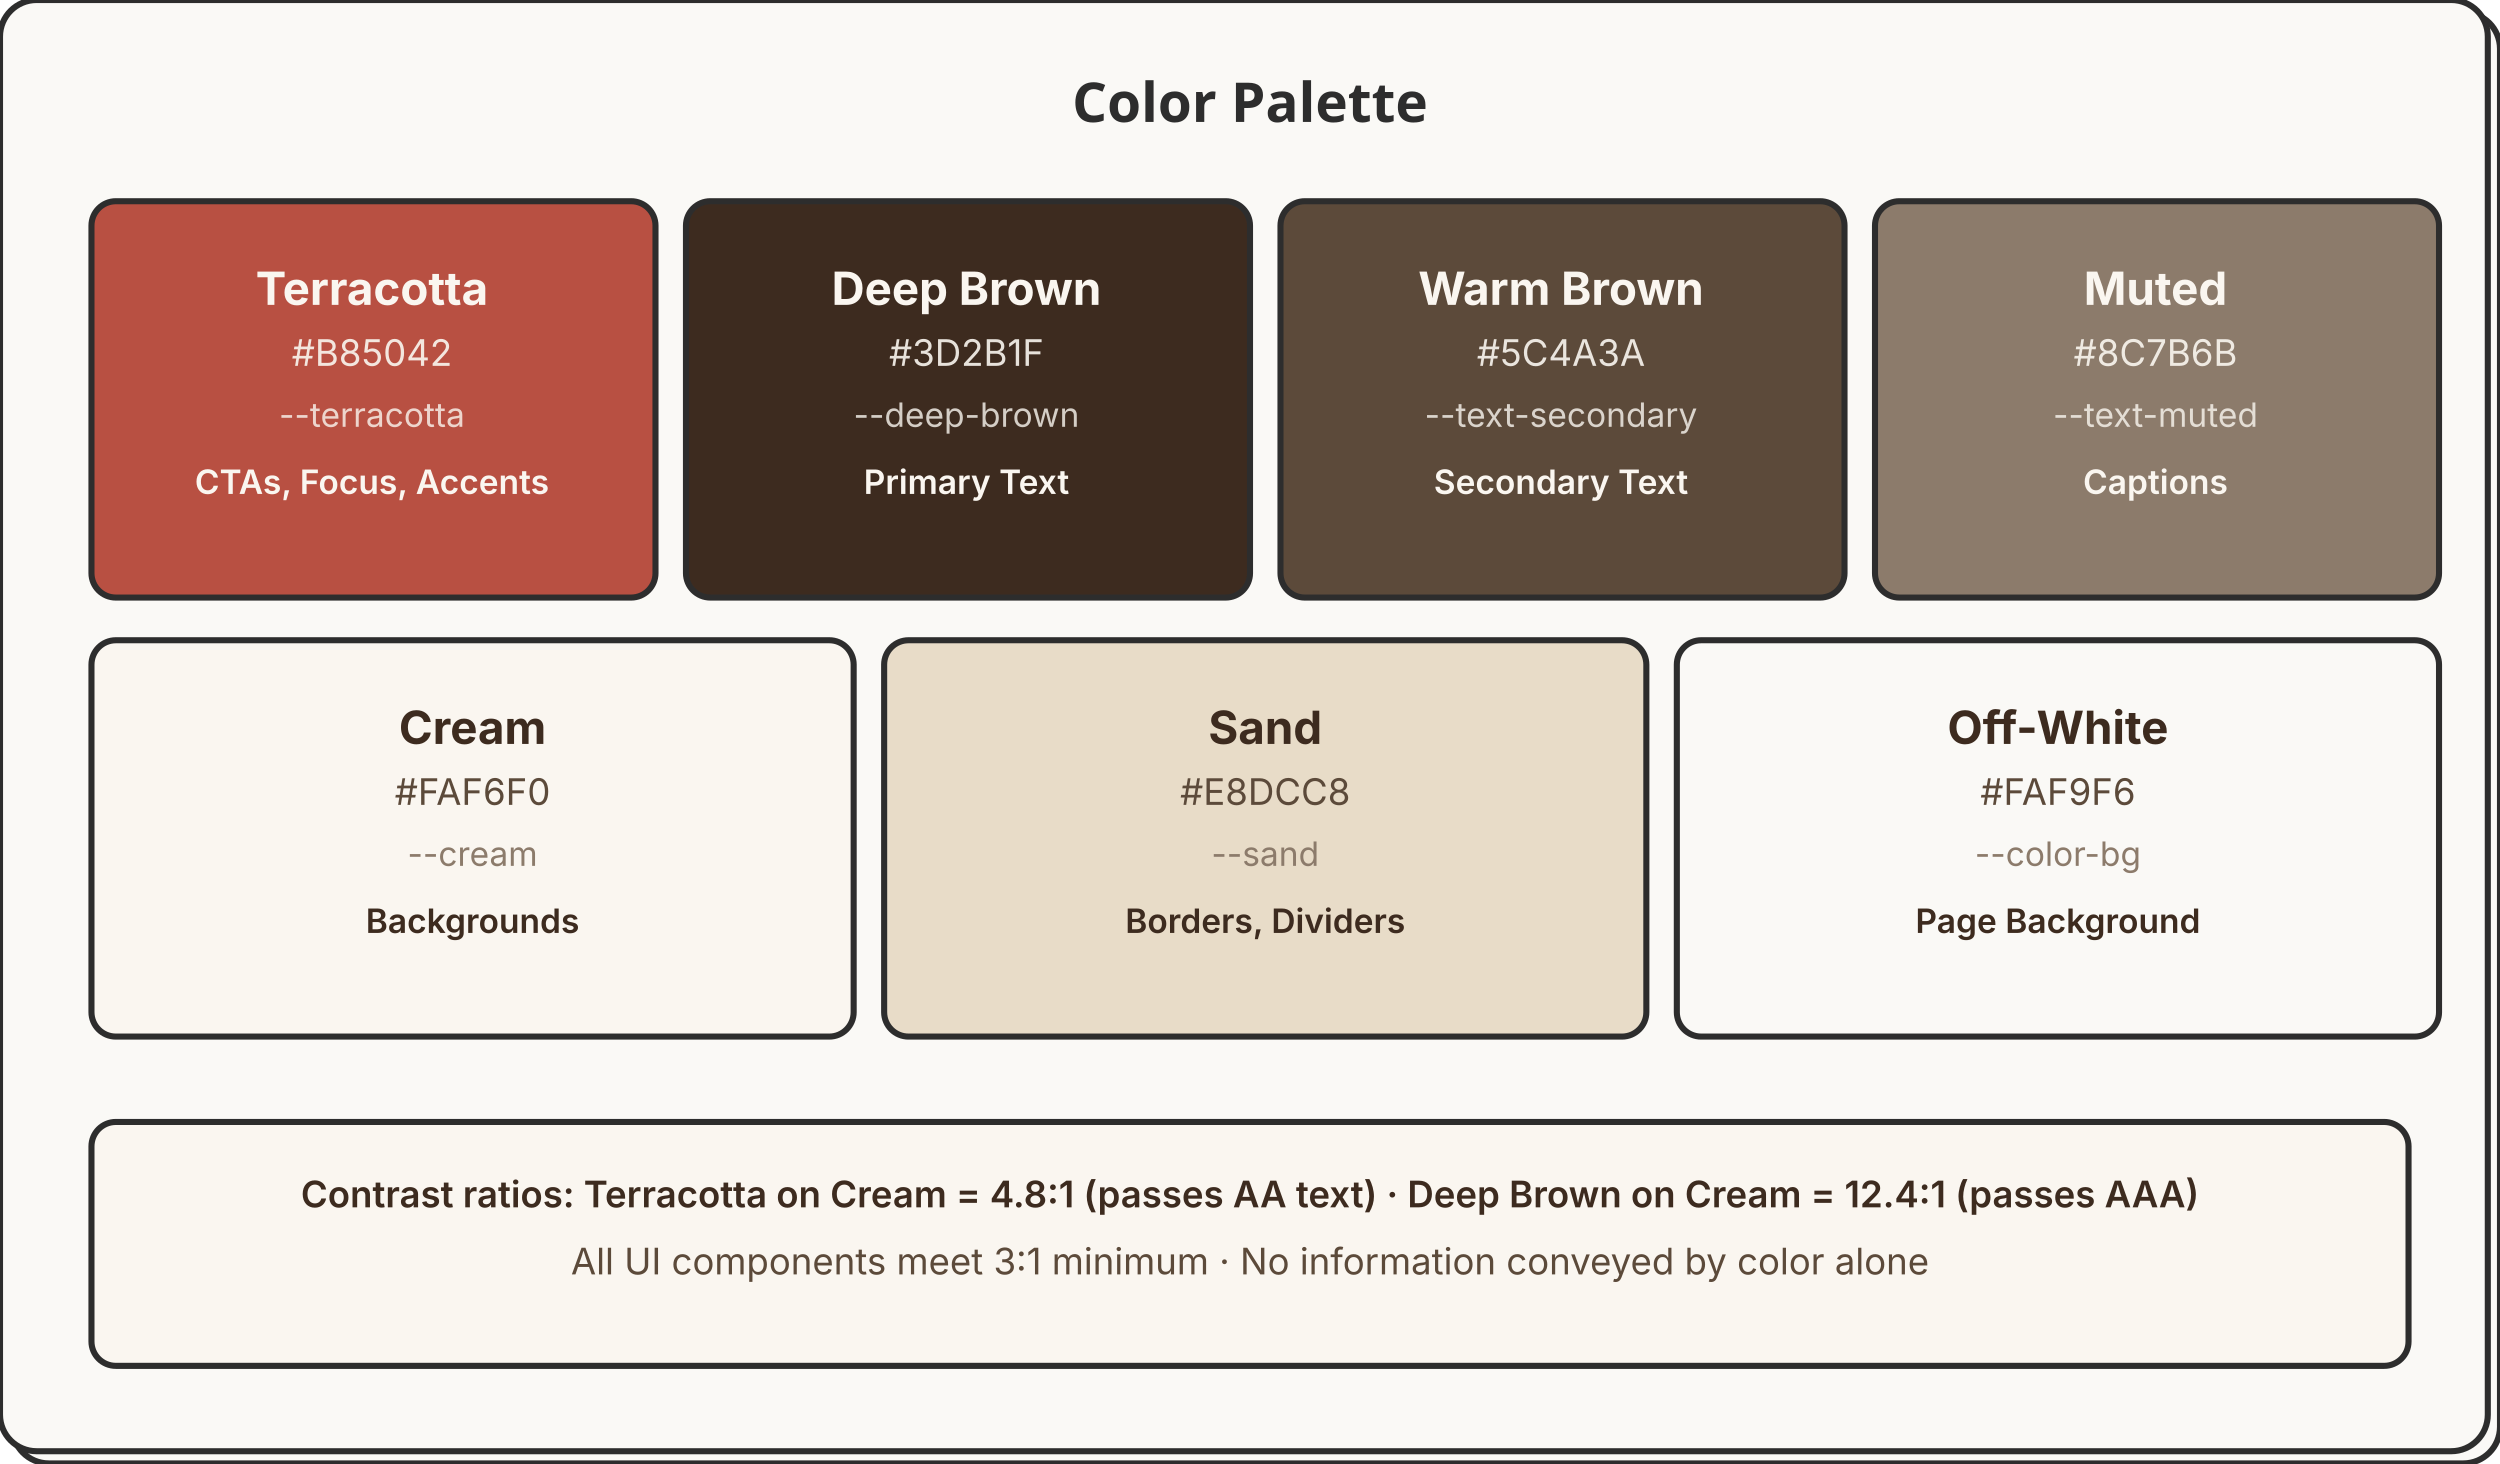
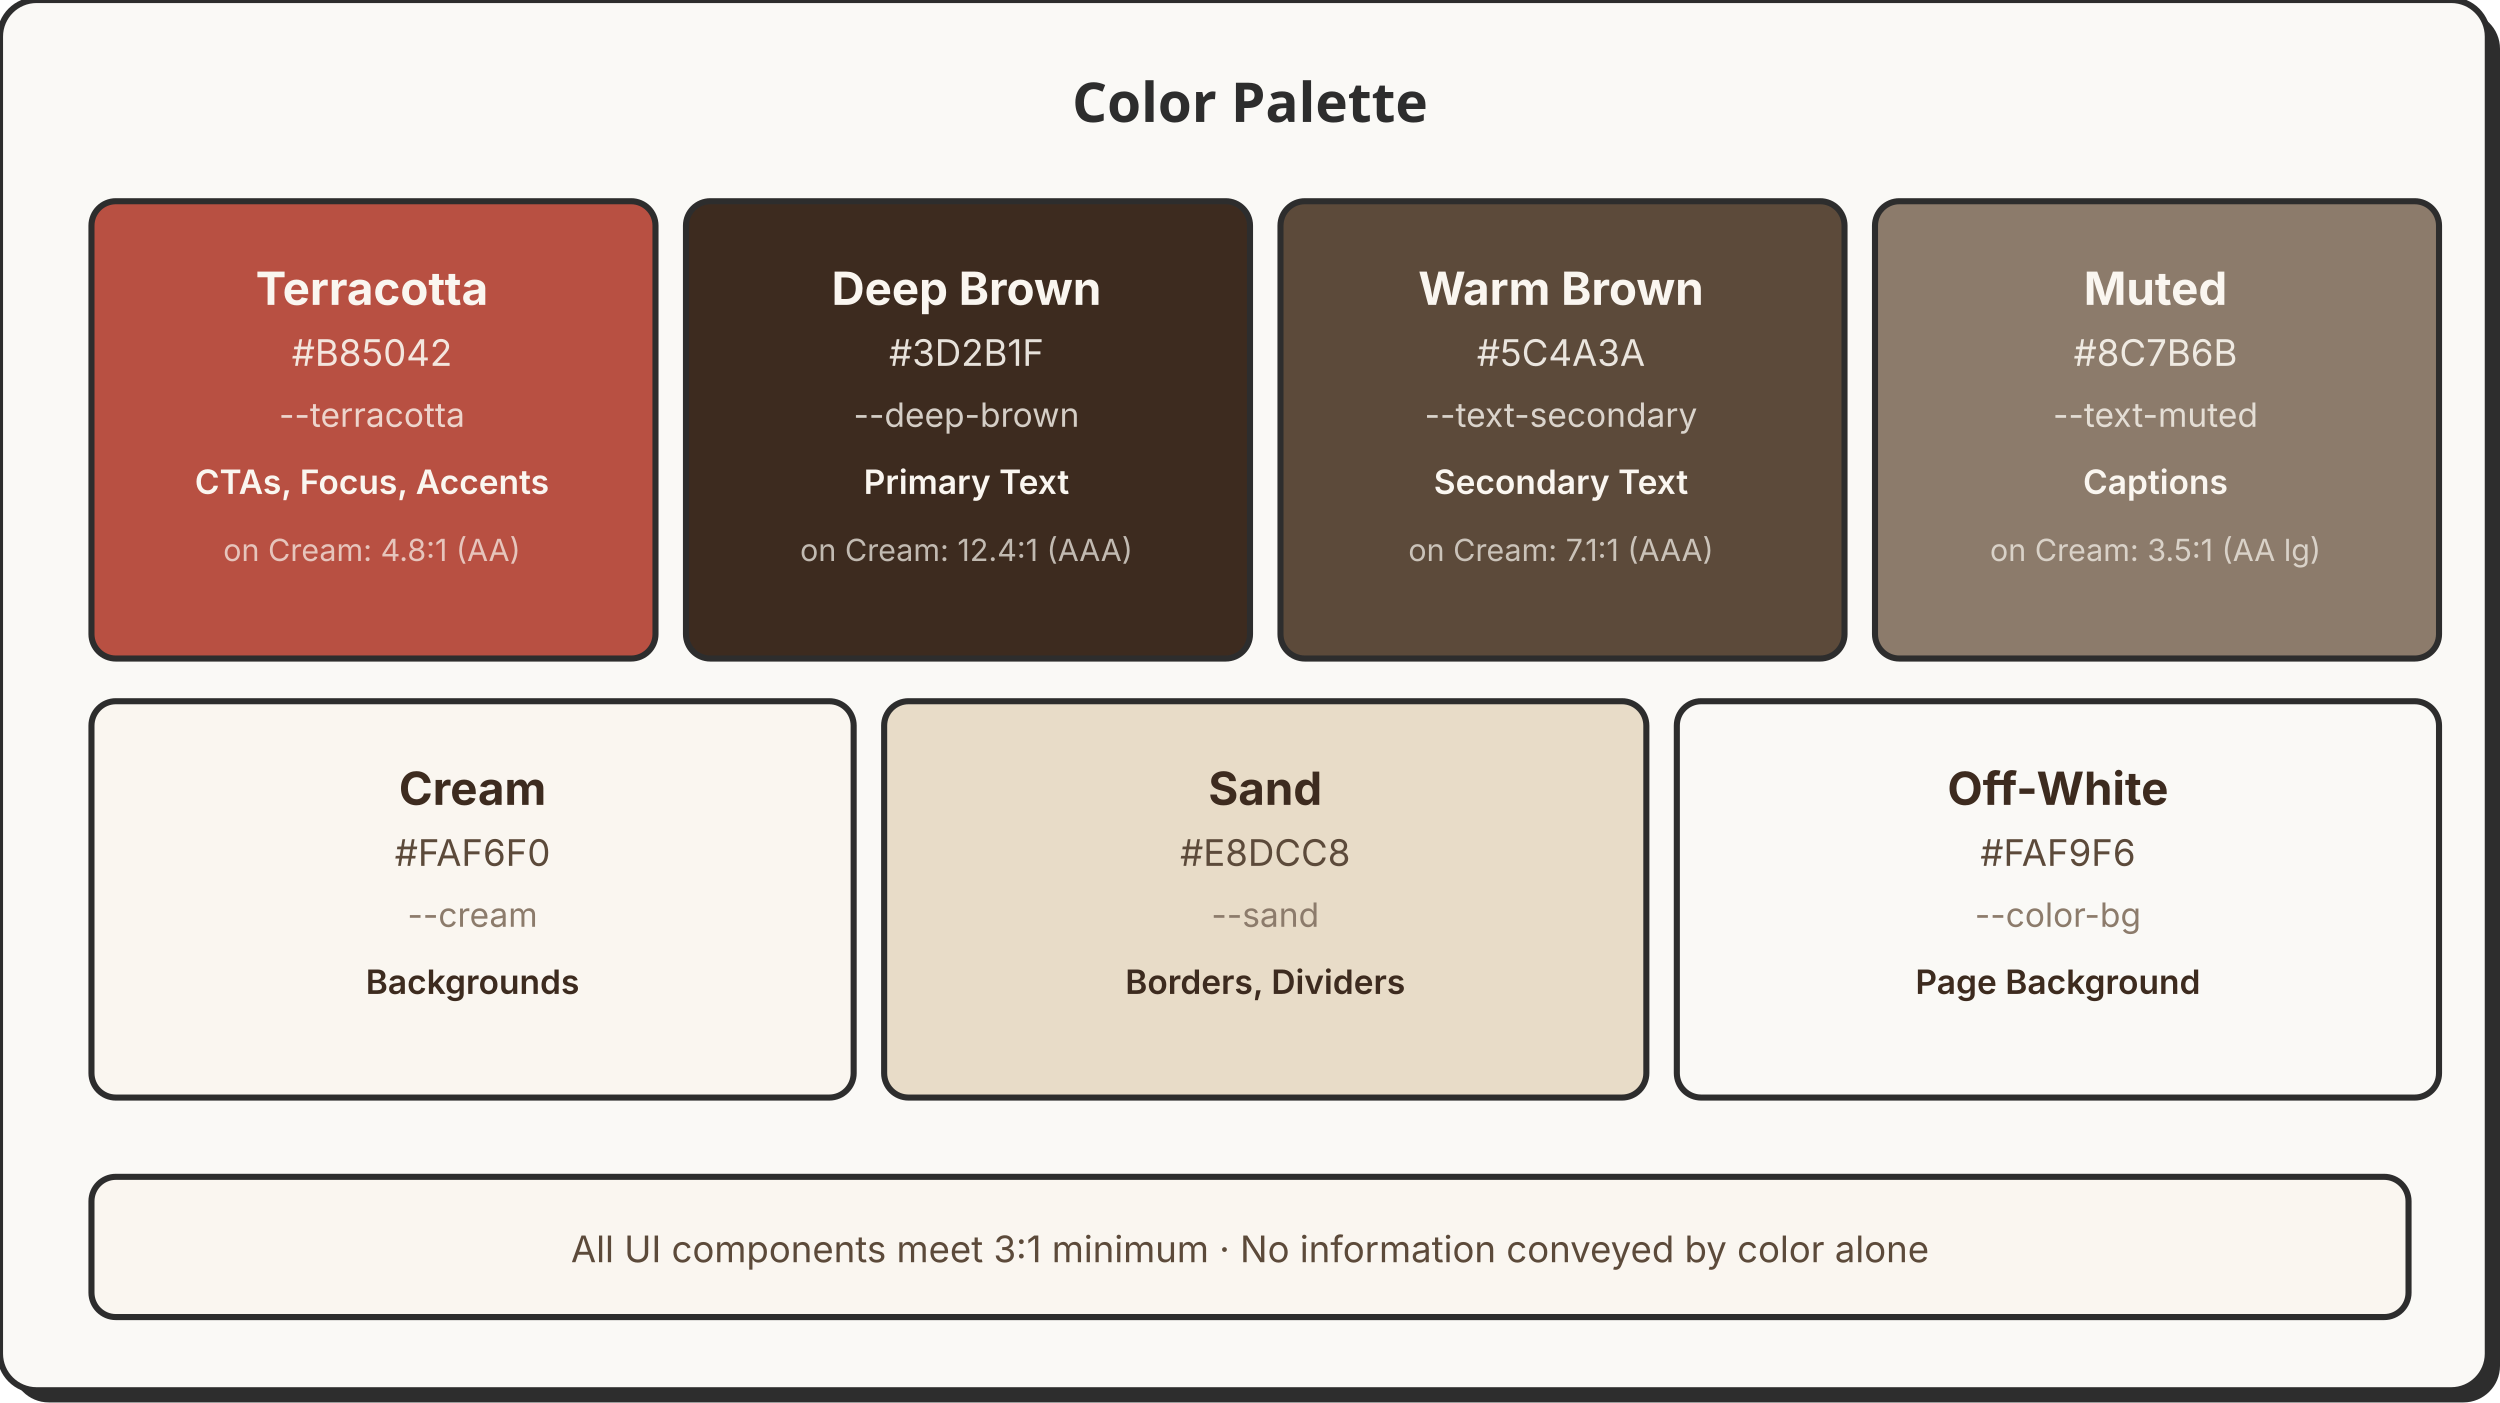
- <svg xmlns="http://www.w3.org/2000/svg" viewBox="0 0 820 480" font-family="Commissioner, Inter, sans-serif">
-   <rect x="0" y="0" width="816" height="476" rx="12" fill="#faf9f6" stroke="#2d2d2d" stroke-width="2" transform="translate(4,4)" />
-   <rect width="816" height="476" rx="12" fill="#faf9f6" stroke="#2d2d2d" stroke-width="2" />
+ <svg xmlns="http://www.w3.org/2000/svg" viewBox="0 0 820 460" font-family="Commissioner, Inter, sans-serif">
+   <rect x="4" y="4" width="816" height="456" rx="12" fill="#2d2d2d" />
+   <rect width="816" height="456" rx="12" fill="#faf9f6" stroke="#2d2d2d" stroke-width="2" />
  <text x="410" y="40" text-anchor="middle" font-family="Bricolage Grotesque, Raleway, sans-serif" font-weight="700" font-size="18" fill="#2d2d2d">Color Palette</text>
-   <rect x="30" y="66" width="185" height="130" rx="8" fill="#B85042" stroke="#2d2d2d" stroke-width="2" />
+   <rect x="30" y="66" width="185" height="150" rx="8" fill="#B85042" stroke="#2d2d2d" stroke-width="2" />
  <text x="122" y="100" text-anchor="middle" font-weight="700" font-size="15" fill="#FAF6F0">Terracotta</text>
  <text x="122" y="120" text-anchor="middle" font-size="12" fill="#FAF6F0" opacity="0.9">#B85042</text>
  <text x="122" y="140" text-anchor="middle" font-size="11" fill="#FAF6F0" opacity="0.8">--terracotta</text>
  <text x="122" y="162" text-anchor="middle" font-size="11" font-weight="600" fill="#FAF6F0">CTAs, Focus, Accents</text>
-   <rect x="225" y="66" width="185" height="130" rx="8" fill="#3D2B1F" stroke="#2d2d2d" stroke-width="2" />
+   <text x="122" y="184" text-anchor="middle" font-size="10" fill="#FAF6F0" opacity="0.7">on Cream: 4.8:1 (AA)</text>
+   <rect x="225" y="66" width="185" height="150" rx="8" fill="#3D2B1F" stroke="#2d2d2d" stroke-width="2" />
  <text x="317" y="100" text-anchor="middle" font-weight="700" font-size="15" fill="#FAF6F0">Deep Brown</text>
  <text x="317" y="120" text-anchor="middle" font-size="12" fill="#FAF6F0" opacity="0.9">#3D2B1F</text>
  <text x="317" y="140" text-anchor="middle" font-size="11" fill="#FAF6F0" opacity="0.8">--deep-brown</text>
  <text x="317" y="162" text-anchor="middle" font-size="11" font-weight="600" fill="#FAF6F0">Primary Text</text>
-   <rect x="420" y="66" width="185" height="130" rx="8" fill="#5C4A3A" stroke="#2d2d2d" stroke-width="2" />
+   <text x="317" y="184" text-anchor="middle" font-size="10" fill="#FAF6F0" opacity="0.7">on Cream: 12.4:1 (AAA)</text>
+   <rect x="420" y="66" width="185" height="150" rx="8" fill="#5C4A3A" stroke="#2d2d2d" stroke-width="2" />
  <text x="512" y="100" text-anchor="middle" font-weight="700" font-size="15" fill="#FAF6F0">Warm Brown</text>
  <text x="512" y="120" text-anchor="middle" font-size="12" fill="#FAF6F0" opacity="0.9">#5C4A3A</text>
  <text x="512" y="140" text-anchor="middle" font-size="11" fill="#FAF6F0" opacity="0.8">--text-secondary</text>
  <text x="512" y="162" text-anchor="middle" font-size="11" font-weight="600" fill="#FAF6F0">Secondary Text</text>
-   <rect x="615" y="66" width="185" height="130" rx="8" fill="#8C7B6B" stroke="#2d2d2d" stroke-width="2" />
+   <text x="512" y="184" text-anchor="middle" font-size="10" fill="#FAF6F0" opacity="0.7">on Cream: 7.1:1 (AAA)</text>
+   <rect x="615" y="66" width="185" height="150" rx="8" fill="#8C7B6B" stroke="#2d2d2d" stroke-width="2" />
  <text x="707" y="100" text-anchor="middle" font-weight="700" font-size="15" fill="#FAF6F0">Muted</text>
  <text x="707" y="120" text-anchor="middle" font-size="12" fill="#FAF6F0" opacity="0.9">#8C7B6B</text>
  <text x="707" y="140" text-anchor="middle" font-size="11" fill="#FAF6F0" opacity="0.8">--text-muted</text>
  <text x="707" y="162" text-anchor="middle" font-size="11" font-weight="600" fill="#FAF6F0">Captions</text>
-   <rect x="30" y="210" width="250" height="130" rx="8" fill="#FAF6F0" stroke="#2d2d2d" stroke-width="2" />
-   <text x="155" y="244" text-anchor="middle" font-weight="700" font-size="15" fill="#3D2B1F">Cream</text>
-   <text x="155" y="264" text-anchor="middle" font-size="12" fill="#5C4A3A">#FAF6F0</text>
-   <text x="155" y="284" text-anchor="middle" font-size="11" fill="#8C7B6B">--cream</text>
-   <text x="155" y="306" text-anchor="middle" font-size="11" font-weight="600" fill="#3D2B1F">Backgrounds</text>
-   <rect x="290" y="210" width="250" height="130" rx="8" fill="#E8DCC8" stroke="#2d2d2d" stroke-width="2" />
-   <text x="415" y="244" text-anchor="middle" font-weight="700" font-size="15" fill="#3D2B1F">Sand</text>
-   <text x="415" y="264" text-anchor="middle" font-size="12" fill="#5C4A3A">#E8DCC8</text>
-   <text x="415" y="284" text-anchor="middle" font-size="11" fill="#8C7B6B">--sand</text>
-   <text x="415" y="306" text-anchor="middle" font-size="11" font-weight="600" fill="#3D2B1F">Borders, Dividers</text>
-   <rect x="550" y="210" width="250" height="130" rx="8" fill="#faf9f6" stroke="#2d2d2d" stroke-width="2" />
-   <text x="675" y="244" text-anchor="middle" font-weight="700" font-size="15" fill="#3D2B1F">Off-White</text>
-   <text x="675" y="264" text-anchor="middle" font-size="12" fill="#5C4A3A">#FAF9F6</text>
-   <text x="675" y="284" text-anchor="middle" font-size="11" fill="#8C7B6B">--color-bg</text>
-   <text x="675" y="306" text-anchor="middle" font-size="11" font-weight="600" fill="#3D2B1F">Page Background</text>
-   <rect x="30" y="368" width="760" height="80" rx="8" fill="#FAF6F0" stroke="#2d2d2d" stroke-width="2" />
-   <text x="410" y="396" text-anchor="middle" font-size="12" fill="#3D2B1F" font-weight="600">Contrast ratios: Terracotta on Cream = 4.8:1 (passes AA text) · Deep Brown on Cream = 12.4:1 (passes AAA)</text>
-   <text x="410" y="418" text-anchor="middle" font-size="12" fill="#5C4A3A">All UI components meet 3:1 minimum · No information conveyed by color alone</text>
+   <text x="707" y="184" text-anchor="middle" font-size="10" fill="#FAF6F0" opacity="0.7">on Cream: 3.5:1 (AA lg)</text>
+   <rect x="30" y="230" width="250" height="130" rx="8" fill="#FAF6F0" stroke="#2d2d2d" stroke-width="2" />
+   <text x="155" y="264" text-anchor="middle" font-weight="700" font-size="15" fill="#3D2B1F">Cream</text>
+   <text x="155" y="284" text-anchor="middle" font-size="12" fill="#5C4A3A">#FAF6F0</text>
+   <text x="155" y="304" text-anchor="middle" font-size="11" fill="#8C7B6B">--cream</text>
+   <text x="155" y="326" text-anchor="middle" font-size="11" font-weight="600" fill="#3D2B1F">Backgrounds</text>
+   <rect x="290" y="230" width="250" height="130" rx="8" fill="#E8DCC8" stroke="#2d2d2d" stroke-width="2" />
+   <text x="415" y="264" text-anchor="middle" font-weight="700" font-size="15" fill="#3D2B1F">Sand</text>
+   <text x="415" y="284" text-anchor="middle" font-size="12" fill="#5C4A3A">#E8DCC8</text>
+   <text x="415" y="304" text-anchor="middle" font-size="11" fill="#8C7B6B">--sand</text>
+   <text x="415" y="326" text-anchor="middle" font-size="11" font-weight="600" fill="#3D2B1F">Borders, Dividers</text>
+   <rect x="550" y="230" width="250" height="130" rx="8" fill="#faf9f6" stroke="#2d2d2d" stroke-width="2" />
+   <text x="675" y="264" text-anchor="middle" font-weight="700" font-size="15" fill="#3D2B1F">Off-White</text>
+   <text x="675" y="284" text-anchor="middle" font-size="12" fill="#5C4A3A">#FAF9F6</text>
+   <text x="675" y="304" text-anchor="middle" font-size="11" fill="#8C7B6B">--color-bg</text>
+   <text x="675" y="326" text-anchor="middle" font-size="11" font-weight="600" fill="#3D2B1F">Page Background</text>
+   <rect x="30" y="386" width="760" height="46" rx="8" fill="#FAF6F0" stroke="#2d2d2d" stroke-width="2" />
+   <text x="410" y="414" text-anchor="middle" font-size="12" fill="#5C4A3A">All UI components meet 3:1 minimum · No information conveyed by color alone</text>
</svg>
